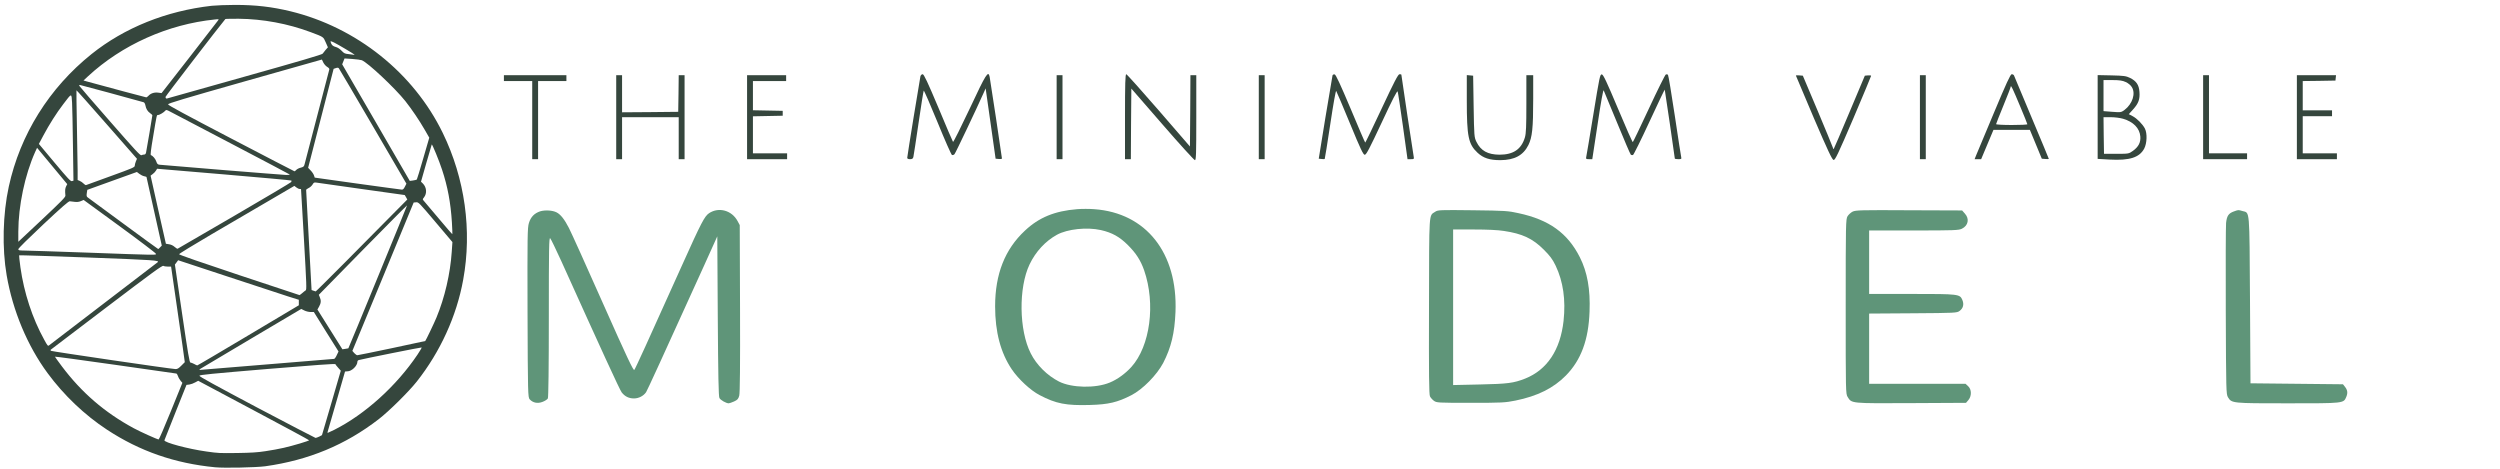
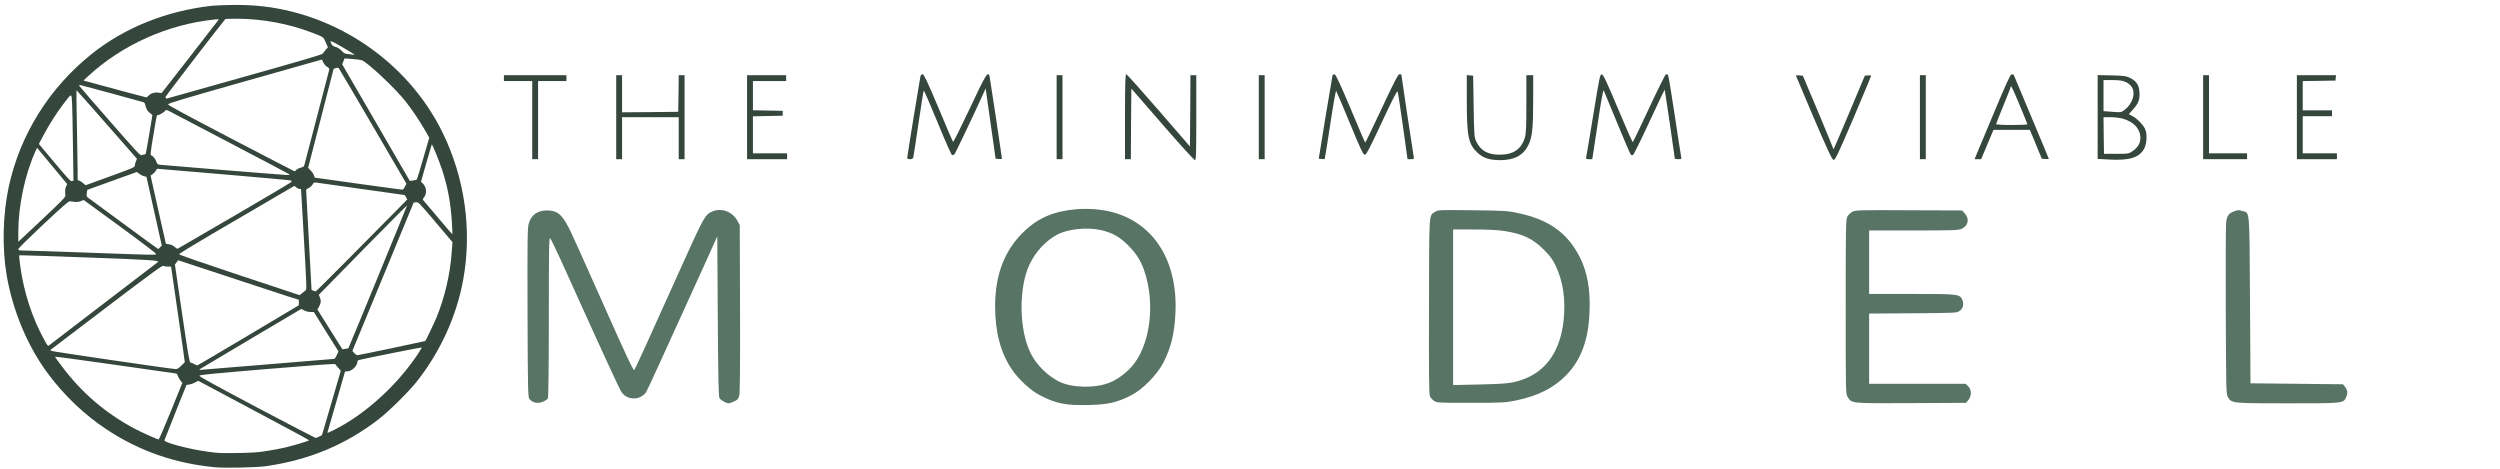
<svg xmlns="http://www.w3.org/2000/svg" width="2560" height="480" preserveAspectRatio="xMidYMid meet">
  <g id="Symbol">
    <g fill="#35463D" stroke="none">
      <path d="M2938 6380 c-551 -53 -1031 -220 -1478 -514 -306 -201 -588 -470 -810 -771 -276 -374 -475 -850 -559 -1336 -64 -371 -53 -836 29 -1211 155 -712 552 -1347 1130 -1810 450 -360 1021 -589 1640 -659 58 -6 202 -12 320 -12 282 0 503 26 756 87 902 220 1680 841 2079 1661 303 622 402 1333 279 2005 -90 496 -313 984 -634 1390 -111 140 -378 404 -519 513 -456 352 -957 560 -1549 643 -126 17 -558 26 -684 14z m687 -220 c77 -11 189 -32 250 -46 127 -29 345 -94 345 -103 0 -4 -341 -188 -757 -409 l-757 -403 -41 22 c-22 13 -58 26 -79 29 l-40 5 -148 370 c-82 204 -150 377 -153 386 -10 29 325 119 570 153 169 24 174 24 430 21 183 -3 273 -8 380 -25z m-1292 -546 l157 -387 -24 -28 c-13 -16 -30 -44 -36 -64 -6 -19 -17 -35 -23 -35 -7 -1 -382 -54 -834 -119 -453 -64 -823 -115 -823 -111 0 3 43 62 95 132 269 358 584 630 980 844 90 49 321 153 341 154 6 0 81 -174 167 -386z m2026 347 l37 -20 129 -440 128 -440 -35 -39 c-20 -22 -37 -44 -39 -50 -3 -8 -290 13 -929 66 -775 65 -925 80 -928 92 -2 11 223 134 785 432 433 228 794 416 801 417 7 0 30 -8 51 -18z m204 -92 c420 -211 850 -600 1137 -1027 34 -51 60 -95 57 -98 -4 -4 -805 157 -859 172 -10 3 -18 12 -18 21 0 58 -78 133 -137 133 -18 0 -33 2 -33 5 0 3 -52 184 -116 403 -63 218 -117 405 -120 415 -3 9 -3 17 1 17 3 0 42 -19 88 -41z m-913 -894 c494 -41 904 -75 912 -75 7 -1 24 -23 36 -51 l24 -50 -169 -269 -168 -270 -44 0 c-24 0 -63 -9 -86 -21 l-42 -21 -679 402 c-373 222 -688 409 -699 416 -18 13 -18 14 -1 14 10 0 422 -34 916 -75z m-1175 18 l48 -48 -31 -225 c-18 -124 -60 -417 -94 -652 l-62 -428 -44 0 c-24 0 -51 -4 -61 -10 -16 -8 -146 87 -777 566 -418 317 -761 578 -763 580 -3 3 0 9 5 14 8 8 1633 247 1700 249 25 1 42 -9 79 -46z m915 -414 l690 -411 0 -38 0 -37 -147 -46 c-82 -26 -453 -148 -825 -271 l-676 -223 -22 30 -22 29 98 669 c82 557 101 669 114 669 8 0 31 9 50 19 19 11 38 20 43 20 4 1 318 -184 697 -410z m1959 175 c251 -53 457 -97 457 -98 9 -9 123 -247 153 -320 113 -272 189 -599 209 -901 l9 -130 -231 -273 c-224 -265 -232 -273 -264 -270 l-34 3 -418 1013 -419 1013 26 30 c15 16 33 29 41 29 8 0 220 -43 471 -96z m-593 2 c6 -5 804 -1949 802 -1952 -2 -2 -274 272 -605 609 l-600 612 13 32 c20 46 17 82 -9 128 l-23 41 170 271 171 272 40 -6 c22 -3 41 -6 41 -7z m-3341 -611 c402 -307 733 -561 737 -564 31 -26 -38 -31 -947 -65 -516 -19 -941 -33 -944 -30 -2 2 6 77 18 165 49 346 162 693 324 986 44 82 52 91 66 79 9 -7 345 -264 746 -571z m2710 -142 c17 -16 39 -32 48 -38 15 -9 13 -64 -23 -695 -22 -377 -40 -686 -40 -687 0 -2 -8 -3 -19 -3 -10 0 -30 -9 -45 -21 l-27 -21 -342 200 c-188 110 -542 317 -787 460 -245 144 -445 266 -445 273 0 8 312 116 820 285 451 150 822 272 824 273 2 1 18 -11 36 -26z m590 -425 c220 -222 500 -505 623 -629 l223 -225 -17 -31 -18 -30 -585 -82 c-322 -45 -602 -85 -621 -88 -31 -4 -37 -1 -53 27 -11 17 -34 39 -53 47 -19 9 -34 21 -34 27 -1 6 16 316 37 688 l37 678 26 9 c14 5 27 10 30 10 3 1 185 -180 405 -401z m-2587 -114 c-2 -9 -224 -178 -494 -375 l-492 -359 -38 16 c-26 11 -53 14 -84 10 -25 -3 -55 -7 -67 -8 -16 -2 -106 76 -362 316 -204 192 -341 327 -341 338 0 16 10 18 83 19 45 0 431 13 857 28 984 36 942 35 938 15z m59 -88 l22 -23 -104 -467 c-58 -256 -105 -468 -105 -470 0 -2 -14 -6 -32 -10 -17 -3 -47 -18 -65 -32 l-34 -26 -339 122 -338 122 -7 45 c-5 37 -3 47 12 58 10 7 229 169 488 359 258 190 472 346 475 346 3 0 15 -11 27 -24z m1013 -430 c421 -245 769 -452 775 -460 5 -8 7 -18 3 -21 -3 -4 -417 -41 -920 -84 l-913 -77 -16 26 c-9 15 -29 36 -45 47 l-28 21 104 465 105 465 43 7 c27 4 55 17 75 35 18 16 37 28 42 26 6 -2 354 -204 775 -450z m-2307 -276 c-7 -71 -4 -98 10 -126 l15 -30 -206 -248 -206 -248 -27 59 c-140 314 -228 733 -229 1086 l0 138 323 -303 c270 -254 322 -307 320 -328z m5277 366 c-17 -270 -58 -489 -135 -721 -38 -117 -134 -350 -140 -343 -1 2 -35 117 -75 256 l-72 253 26 25 c51 52 58 134 15 189 -21 26 -21 26 -2 48 11 12 102 120 203 240 100 120 184 216 186 214 2 -2 -1 -74 -6 -161z m-642 -487 l21 -41 -456 -782 c-251 -429 -461 -787 -467 -794 -9 -9 -19 -10 -42 -2 l-29 10 -174 676 -174 675 35 37 c20 20 40 51 45 67 l10 30 584 82 c321 44 594 82 605 82 16 1 27 -10 42 -40z m-4015 -145 c301 -109 327 -120 327 -142 0 -12 7 -39 15 -58 l15 -36 -411 -469 c-226 -259 -413 -468 -415 -466 -2 2 1 219 6 483 5 263 10 538 10 610 l0 132 29 12 c16 6 39 23 52 36 13 14 28 23 34 21 5 -2 157 -57 338 -123z m-517 -413 c-3 -262 -9 -527 -12 -589 -8 -134 -2 -135 -120 20 -93 121 -192 278 -272 428 l-61 115 215 257 c181 216 218 255 235 251 l22 -6 -7 -476z m4695 460 c3 -3 43 -133 88 -289 l82 -282 -62 -108 c-75 -130 -175 -278 -265 -392 -140 -176 -514 -528 -595 -558 -13 -5 -72 -13 -130 -17 l-105 -7 -16 40 -16 40 462 796 461 796 45 -6 c25 -4 48 -9 51 -13z m-1736 -69 c-6 -5 -361 -192 -790 -417 -429 -224 -806 -422 -838 -439 -52 -28 -59 -29 -70 -15 -17 22 -78 59 -99 59 -19 0 -16 -14 -68 300 -29 169 -38 246 -30 248 27 9 62 50 74 87 11 32 19 41 43 44 67 8 1683 139 1733 140 30 0 50 -3 45 -7z m90 -62 c10 -11 38 -26 62 -31 38 -10 44 -16 52 -48 90 -346 333 -1280 337 -1292 3 -11 -7 -23 -29 -36 -19 -11 -42 -38 -53 -60 l-19 -40 -1050 297 c-859 244 -1050 301 -1050 315 0 12 239 141 860 465 473 247 863 449 866 449 3 1 14 -8 24 -19z m-2076 -210 c13 0 21 -9 25 -27 10 -47 86 -497 86 -508 0 -5 -13 -19 -29 -29 -35 -24 -57 -59 -66 -108 -4 -22 -14 -39 -24 -42 -143 -41 -861 -236 -870 -236 -7 0 -11 5 -9 11 2 6 190 224 418 484 349 399 416 472 431 464 10 -5 27 -9 38 -9z m1376 -1065 c741 -208 1053 -300 1060 -312 6 -9 24 -32 41 -52 l31 -35 -30 -68 c-34 -77 -25 -71 -205 -139 -310 -116 -653 -180 -984 -183 -97 0 -178 1 -181 4 -89 106 -817 1053 -817 1063 0 18 9 27 23 21 7 -2 485 -137 1062 -299z m-1319 264 c31 -35 81 -51 134 -44 l46 6 380 -487 c208 -268 385 -496 392 -506 13 -17 10 -18 -45 -12 -640 65 -1267 346 -1732 776 l-61 57 42 12 c271 74 805 218 814 218 6 1 19 -9 30 -20z m2814 -563 c0 -5 -223 -138 -278 -165 -24 -13 -46 -20 -49 -18 -2 3 3 19 11 36 12 22 27 33 59 42 27 7 56 26 81 52 35 37 44 41 105 47 36 4 67 8 69 9 1 0 2 -1 2 -3z" transform="translate(0,0.00) scale(0.075,0.075)" />
    </g>
  </g>
  <g id="text" stroke="none" transform="translate(500,425) scale(0.1,-0.1)">
    <g id="The minimum viable" fill="#35463D">
      <path d="M4425 3468 c-8 -36 -135 -818 -135 -834 0 -9 10 -14 29 -14 22 0 30 6 34 23 3 12 27 168 53 347 26 179 50 328 53 332 3 4 67 -142 141 -323 74 -182 141 -333 148 -336 8 -3 19 1 26 8 11 12 228 469 299 629 l20 45 51 -360 51 -360 33 -3 c17 -2 32 1 32 5 0 12 -119 803 -126 836 -14 68 -36 34 -203 -323 -91 -193 -168 -347 -172 -343 -4 4 -71 162 -150 351 -111 263 -148 342 -161 342 -10 0 -20 -10 -23 -22z" />
      <path d="M6520 3055 l0 -435 30 0 30 0 2 362 3 361 318 -366 c175 -202 325 -367 333 -367 12 0 14 63 14 435 l0 435 -30 0 -30 0 -2 -365 -3 -365 -320 370 c-176 203 -326 370 -332 370 -10 0 -13 -94 -13 -435z" />
      <path d="M8645 3478 c-2 -7 -35 -202 -73 -433 l-68 -420 29 -3 c16 -2 30 -2 32 0 2 2 28 162 57 356 32 213 56 348 61 340 5 -7 68 -157 141 -333 108 -263 136 -320 151 -320 16 0 50 66 175 333 109 234 157 327 162 315 4 -10 28 -170 54 -355 l47 -338 34 0 c32 0 34 2 29 28 -6 28 -126 827 -126 837 0 3 -8 5 -19 5 -14 0 -53 -74 -182 -350 -90 -192 -166 -350 -169 -350 -3 0 -70 157 -150 348 -104 246 -151 348 -163 350 -9 2 -19 -2 -22 -10z" />
      <path d="M11316 3078 c-37 -227 -70 -423 -73 -435 -5 -20 -1 -23 29 -23 l33 0 55 361 c34 230 57 355 62 343 4 -11 66 -160 138 -333 71 -173 133 -318 139 -324 5 -5 16 -7 23 -4 7 3 83 156 168 340 85 184 156 332 157 329 3 -8 103 -695 103 -705 0 -4 16 -7 36 -7 29 0 34 3 30 18 -3 9 -32 202 -66 427 -34 226 -65 414 -70 419 -5 5 -15 6 -22 3 -7 -2 -85 -159 -172 -346 -88 -188 -162 -344 -166 -346 -4 -2 -72 152 -152 343 -116 276 -150 348 -165 350 -19 3 -24 -24 -87 -410z" />
      <path d="M15417 3093 c-92 -219 -173 -415 -182 -435 l-15 -38 34 0 33 0 63 150 63 150 186 0 187 0 61 -147 61 -148 36 -3 c20 -2 36 -1 36 1 0 2 -79 193 -176 423 -97 230 -178 425 -181 432 -3 6 -13 12 -23 12 -13 0 -54 -89 -183 -397z m269 69 c41 -97 74 -180 74 -184 0 -5 -72 -8 -160 -8 -88 0 -160 4 -160 9 0 4 34 90 75 190 41 100 75 187 75 194 1 20 19 -17 96 -201z" />
      <path d="M160 3450 l0 -30 145 0 145 0 0 -400 0 -400 30 0 30 0 0 400 0 400 145 0 145 0 0 30 0 30 -320 0 -320 0 0 -30z" />
      <path d="M1310 3050 l0 -430 30 0 30 0 0 215 0 215 290 0 290 0 0 -215 0 -215 30 0 30 0 0 430 0 430 -30 0 -30 0 -2 -187 -3 -188 -287 -3 -288 -2 0 190 0 190 -30 0 -30 0 0 -430z" />
      <path d="M2650 3050 l0 -430 205 0 205 0 0 30 0 30 -175 0 -175 0 0 190 0 189 153 3 152 3 0 25 0 25 -152 3 -153 3 0 149 0 150 170 0 170 0 0 30 0 30 -200 0 -200 0 0 -430z" />
      <path d="M5820 3050 l0 -430 30 0 30 0 0 430 0 430 -30 0 -30 0 0 -430z" />
      <path d="M7890 3050 l0 -430 30 0 30 0 0 430 0 430 -30 0 -30 0 0 -430z" />
      <path d="M10020 3223 c0 -372 16 -449 110 -537 59 -55 124 -76 234 -76 145 1 234 49 287 155 39 80 49 171 49 473 l0 242 -35 0 -35 0 0 -293 c0 -231 -3 -304 -15 -344 -36 -121 -118 -177 -260 -177 -121 1 -191 40 -236 131 -23 47 -24 57 -29 363 l-5 315 -32 3 -33 3 0 -258z" />
      <path d="M13390 3476 c0 -2 83 -197 183 -433 143 -333 188 -429 203 -431 16 -2 46 61 202 425 100 235 182 432 182 436 0 5 -14 7 -32 5 l-32 -3 -157 -373 c-86 -205 -159 -375 -162 -378 -2 -3 -7 5 -10 18 -4 13 -74 183 -156 378 l-150 355 -36 3 c-19 2 -35 1 -35 -2z" />
      <path d="M14660 3050 l0 -430 30 0 30 0 0 430 0 430 -30 0 -30 0 0 -430z" />
      <path d="M16480 3052 l0 -429 123 -7 c205 -11 305 21 354 113 28 54 32 155 7 204 -23 45 -82 105 -127 128 l-38 20 45 50 c54 60 70 103 64 178 -5 72 -32 111 -96 143 -41 20 -64 23 -189 26 l-143 3 0 -429z m287 358 c24 -10 52 -33 63 -52 41 -65 7 -171 -74 -233 -35 -26 -38 -27 -126 -20 l-90 7 0 159 0 159 93 0 c69 0 103 -5 134 -20z m-27 -376 c106 -31 170 -97 177 -182 5 -60 -19 -106 -76 -147 -42 -30 -45 -30 -169 -30 l-127 0 -3 188 -2 187 73 0 c40 0 97 -7 127 -16z" />
      <path d="M17560 3050 l0 -430 225 0 225 0 0 30 0 30 -195 0 -195 0 0 400 0 400 -30 0 -30 0 0 -430z" />
      <path d="M18520 3050 l0 -430 205 0 205 0 0 30 0 30 -175 0 -175 0 0 190 0 190 150 0 150 0 0 30 0 30 -150 0 -150 0 0 150 0 150 168 2 167 3 3 28 3 27 -200 0 -201 0 0 -430z" />
    </g>
-     <g id="model" fill="#5F9579">
+     <g id="model" fill="#587465">
      <path d="M6030 2108 c-229 -18 -392 -85 -535 -220 -205 -191 -305 -445 -305 -775 0 -262 56 -474 170 -644 68 -101 193 -217 286 -265 167 -88 272 -108 514 -101 190 5 283 27 425 100 117 60 262 208 327 332 81 158 116 303 125 520 24 604 -300 1015 -832 1053 -49 4 -128 4 -175 0z m243 -214 c115 -26 192 -69 277 -154 84 -84 130 -156 166 -258 119 -344 62 -776 -131 -990 -63 -69 -143 -127 -220 -159 -146 -61 -390 -56 -521 10 -120 61 -230 170 -289 288 -121 237 -126 674 -12 912 62 130 162 238 280 303 108 59 307 80 450 48z" />
      <path d="M531 2086 c-59 -20 -96 -57 -115 -120 -15 -46 -16 -139 -14 -918 3 -830 4 -867 22 -887 33 -36 81 -46 132 -26 24 9 49 25 54 35 6 12 10 317 10 836 0 708 2 816 14 804 8 -8 58 -112 112 -230 410 -908 599 -1320 620 -1348 33 -42 73 -62 126 -62 49 0 98 26 124 64 14 23 149 316 590 1288 l139 308 5 -818 c4 -615 8 -822 17 -838 12 -22 70 -54 95 -54 7 0 32 9 55 19 35 16 44 26 53 60 7 28 10 300 8 893 l-3 853 -22 41 c-59 110 -192 147 -292 81 -46 -31 -79 -93 -274 -527 -360 -800 -481 -1066 -492 -1078 -9 -10 -77 133 -320 680 -169 381 -326 729 -349 773 -45 88 -85 139 -126 160 -42 22 -119 26 -169 11z" />
      <path d="M9697 2082 c-67 -45 -62 26 -64 -967 -2 -703 0 -905 10 -924 6 -13 25 -34 40 -45 28 -20 39 -21 375 -21 322 0 355 2 460 23 226 46 389 127 517 257 155 158 232 365 242 655 9 228 -23 404 -99 555 -125 248 -315 385 -628 452 -107 24 -139 26 -470 30 -337 4 -356 3 -383 -15z m704 -197 c187 -28 293 -77 406 -190 66 -66 90 -98 123 -166 77 -162 104 -349 81 -564 -33 -298 -168 -502 -394 -592 -118 -46 -177 -54 -464 -60 l-273 -6 0 797 0 796 213 0 c133 0 247 -5 308 -15z" />
      <path d="M13971 2083 c-18 -9 -42 -31 -52 -47 -18 -30 -19 -70 -19 -925 0 -879 0 -894 20 -926 42 -67 27 -66 650 -63 l562 3 24 28 c35 41 34 109 -2 142 l-27 25 -493 0 -494 0 0 360 0 359 449 3 c437 3 450 4 477 24 37 27 47 67 29 111 -26 62 -33 63 -520 63 l-435 0 0 325 0 325 458 0 c415 0 460 2 492 18 65 32 79 101 31 154 l-29 33 -544 2 c-491 3 -546 1 -577 -14z" />
      <path d="M17875 2085 c-55 -20 -72 -45 -80 -118 -3 -34 -5 -442 -3 -907 3 -817 4 -846 22 -877 38 -63 41 -63 612 -63 577 0 572 -1 600 66 17 41 13 70 -15 105 l-19 24 -474 5 -473 5 -5 850 c-6 953 -1 893 -77 914 -46 13 -39 13 -88 -4z" />
    </g>
  </g>
</svg>
